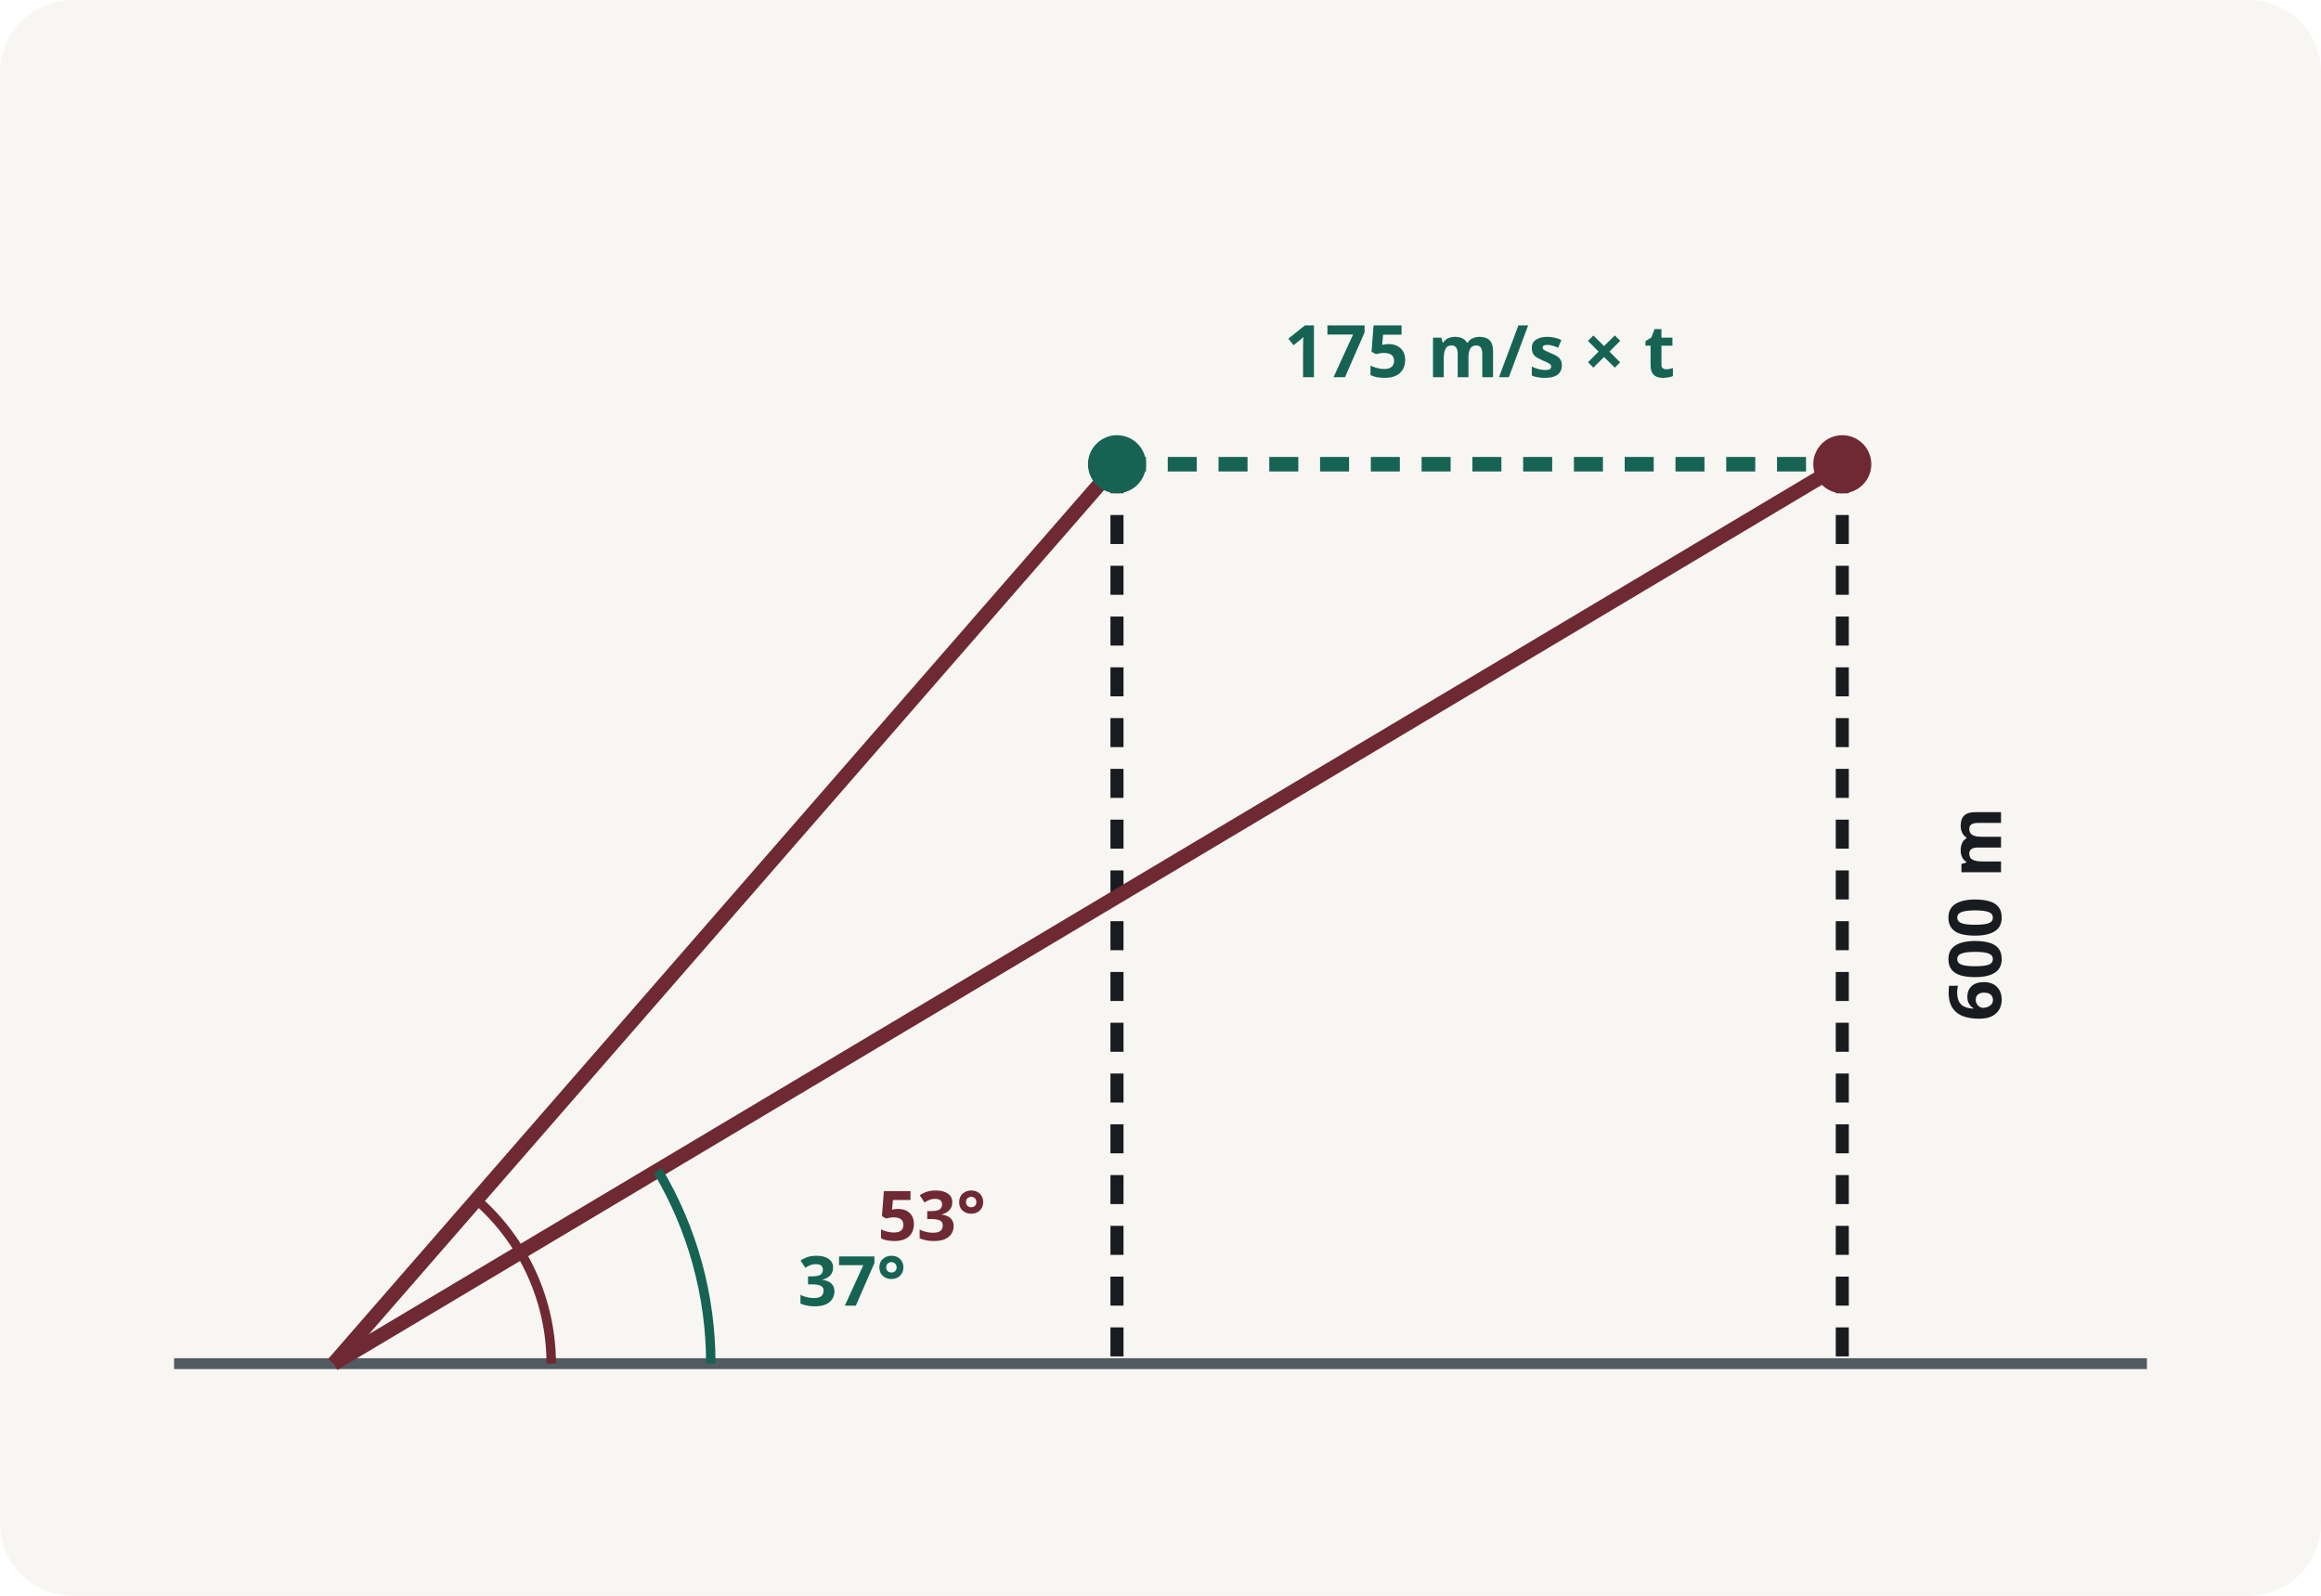
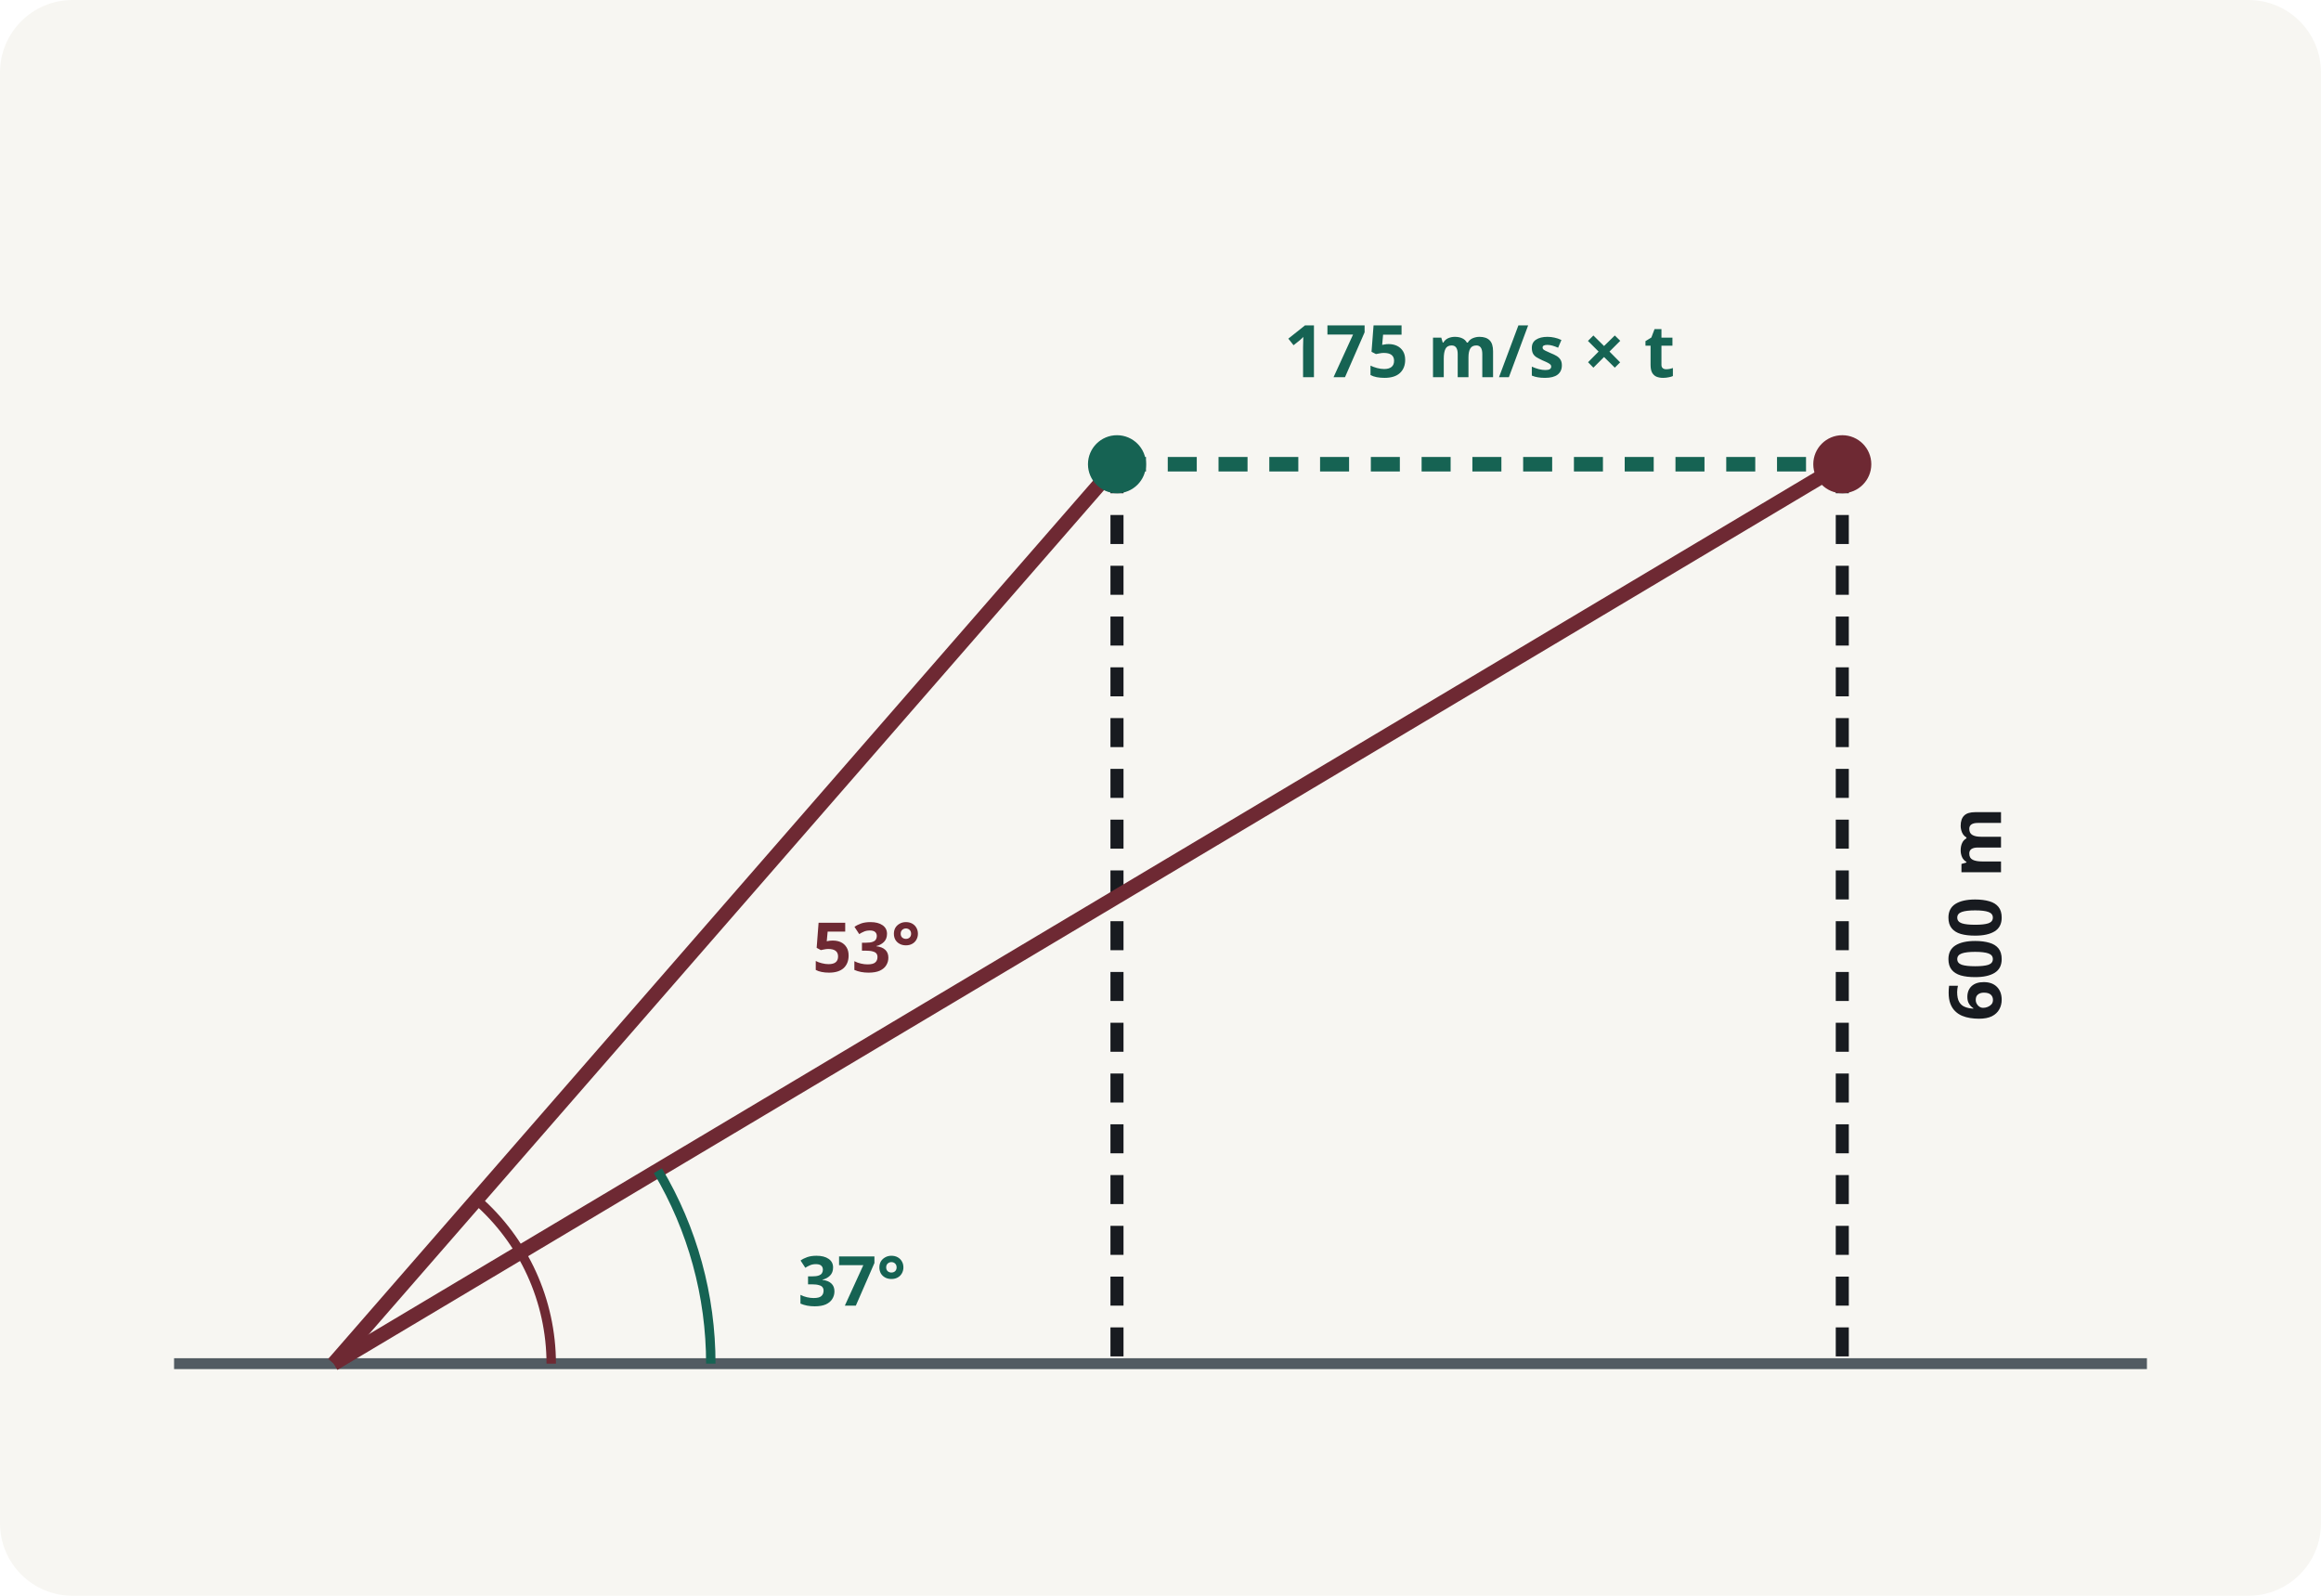
<svg xmlns="http://www.w3.org/2000/svg" viewBox="0 0 320 220" role="img" aria-labelledby="t desc">
  <style>text{paint-order:stroke;stroke:#F7F6F2;stroke-width:3px;stroke-linejoin:round;}</style>
  <rect width="320" height="220" rx="10" fill="#F7F6F2" />
  <line x1="24" y1="188" x2="296" y2="188" stroke="#525B62" stroke-width="1.5" />
  <line x1="154" y1="64" x2="254" y2="64" stroke="#166353" stroke-width="2" stroke-dasharray="4 3" />
  <line x1="154" y1="64" x2="154" y2="188" stroke="#181B20" stroke-width="1.8" stroke-dasharray="4 3" />
  <line x1="254" y1="64" x2="254" y2="188" stroke="#181B20" stroke-width="1.8" stroke-dasharray="4 3" />
  <line x1="46" y1="188" x2="254" y2="64" stroke="#6E2933" stroke-width="2" />
  <line x1="46" y1="188" x2="154" y2="64" stroke="#6E2933" stroke-width="2" />
  <circle cx="254" cy="64" r="4" fill="#6E2933" />
  <circle cx="154" cy="64" r="4" fill="#166353" />
  <path d="M76.0,188.0 A30,30 0 0,0 65.7,165.4" fill="none" stroke="#6E2933" stroke-width="1.3" />
  <path d="M98.0,188.0 A52,52 0 0,0 90.7,161.4" fill="none" stroke="#166353" stroke-width="1.3" />
-   <text x="121" y="171" font-family="system-ui,sans-serif" font-size="9.5" font-weight="700" text-anchor="start" fill="#6E2933">53°</text>
+   <text x="112" y="134" font-family="system-ui,sans-serif" font-size="9.5" font-weight="700" text-anchor="start" fill="#6E2933">53°</text>
  <text x="110" y="180" font-family="system-ui,sans-serif" font-size="9.5" font-weight="700" text-anchor="start" fill="#166353">37°</text>
  <text x="272" y="126" transform="rotate(-90 272 126)" font-family="system-ui,sans-serif" font-size="10" font-weight="700" text-anchor="middle" dominant-baseline="central" fill="#181B20">600 m</text>
  <text x="204" y="52" font-family="system-ui,sans-serif" font-size="10" font-weight="700" text-anchor="middle" fill="#166353">175 m/s × t</text>
</svg>
